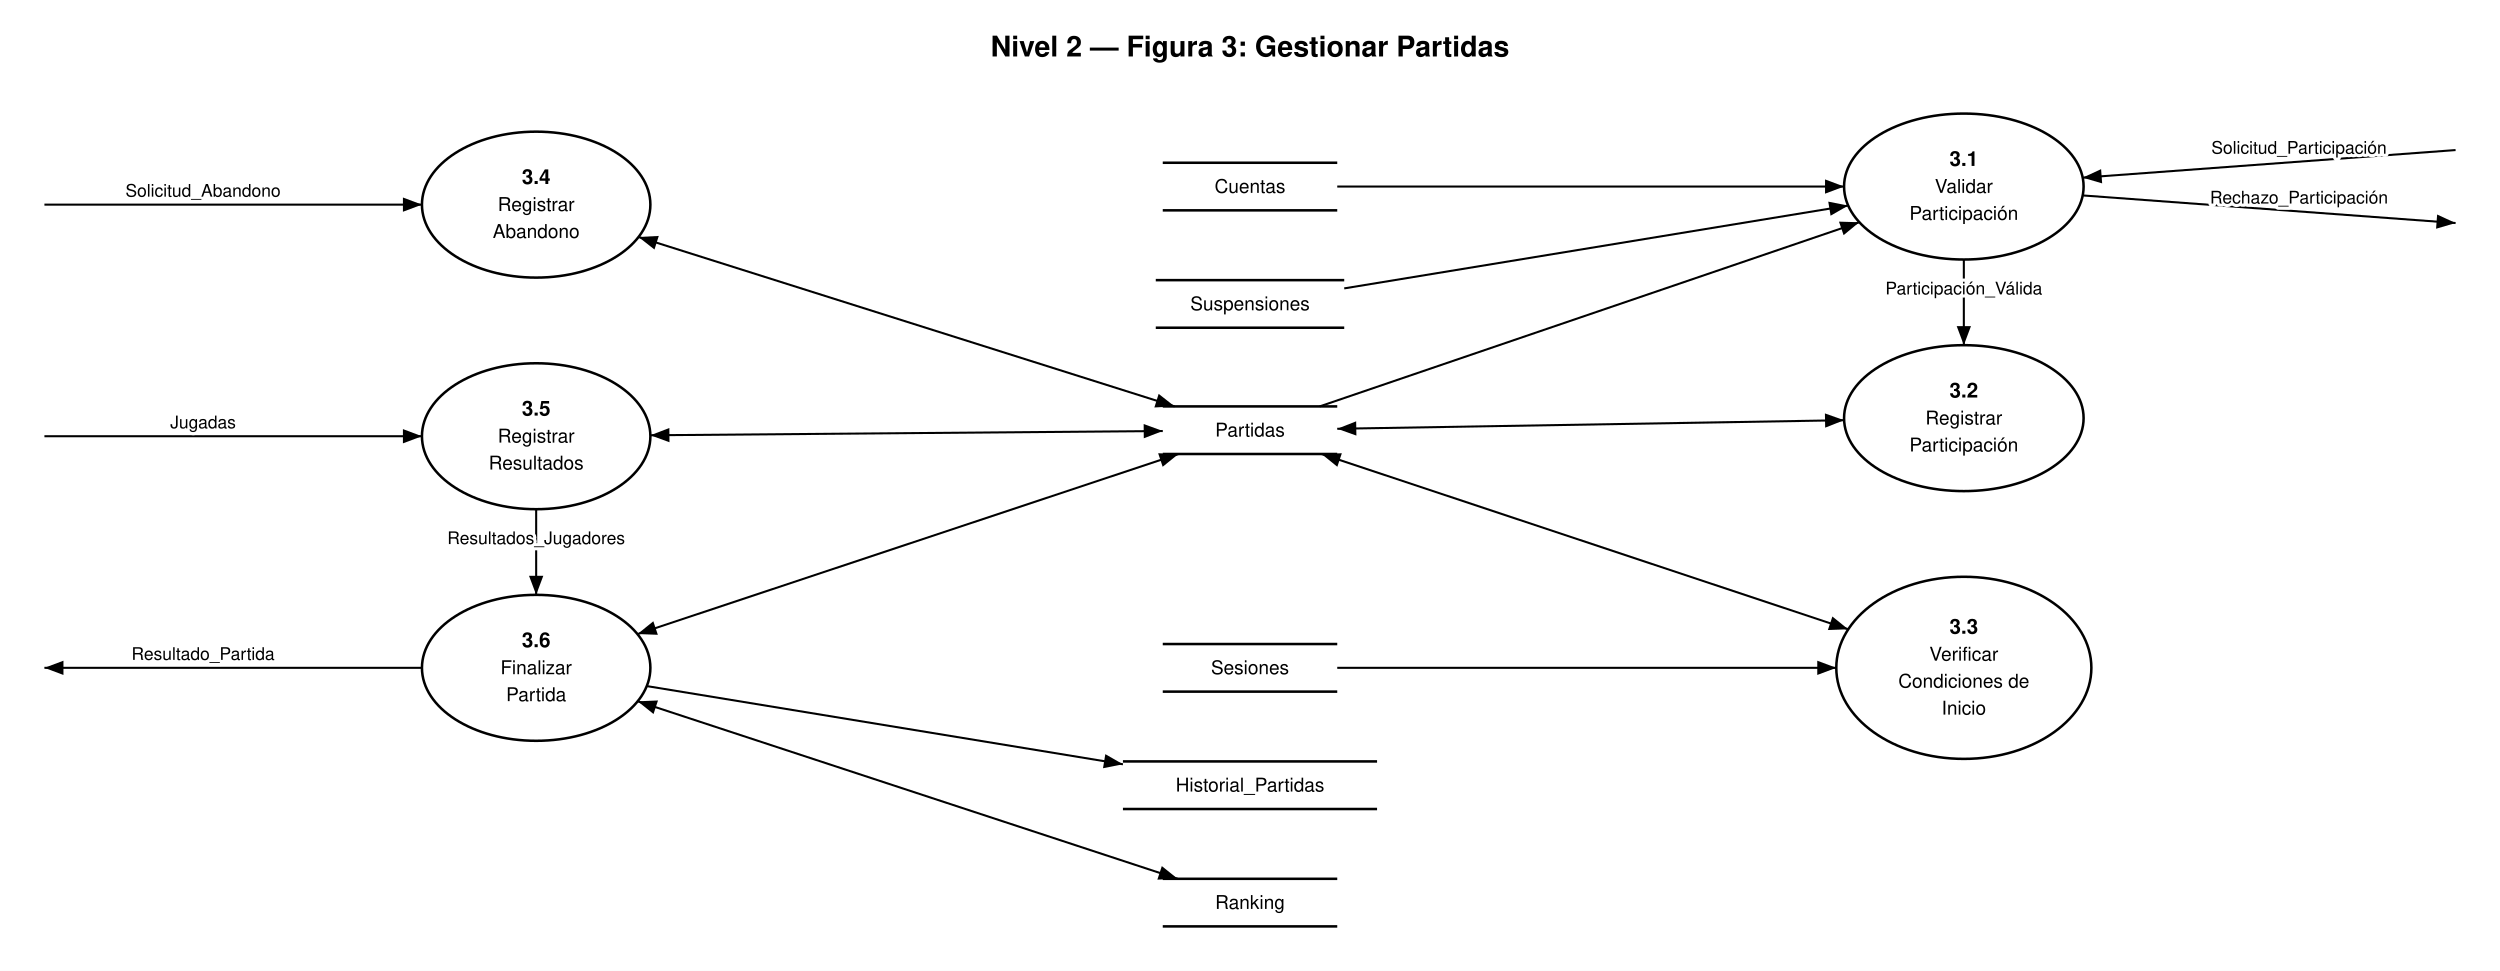
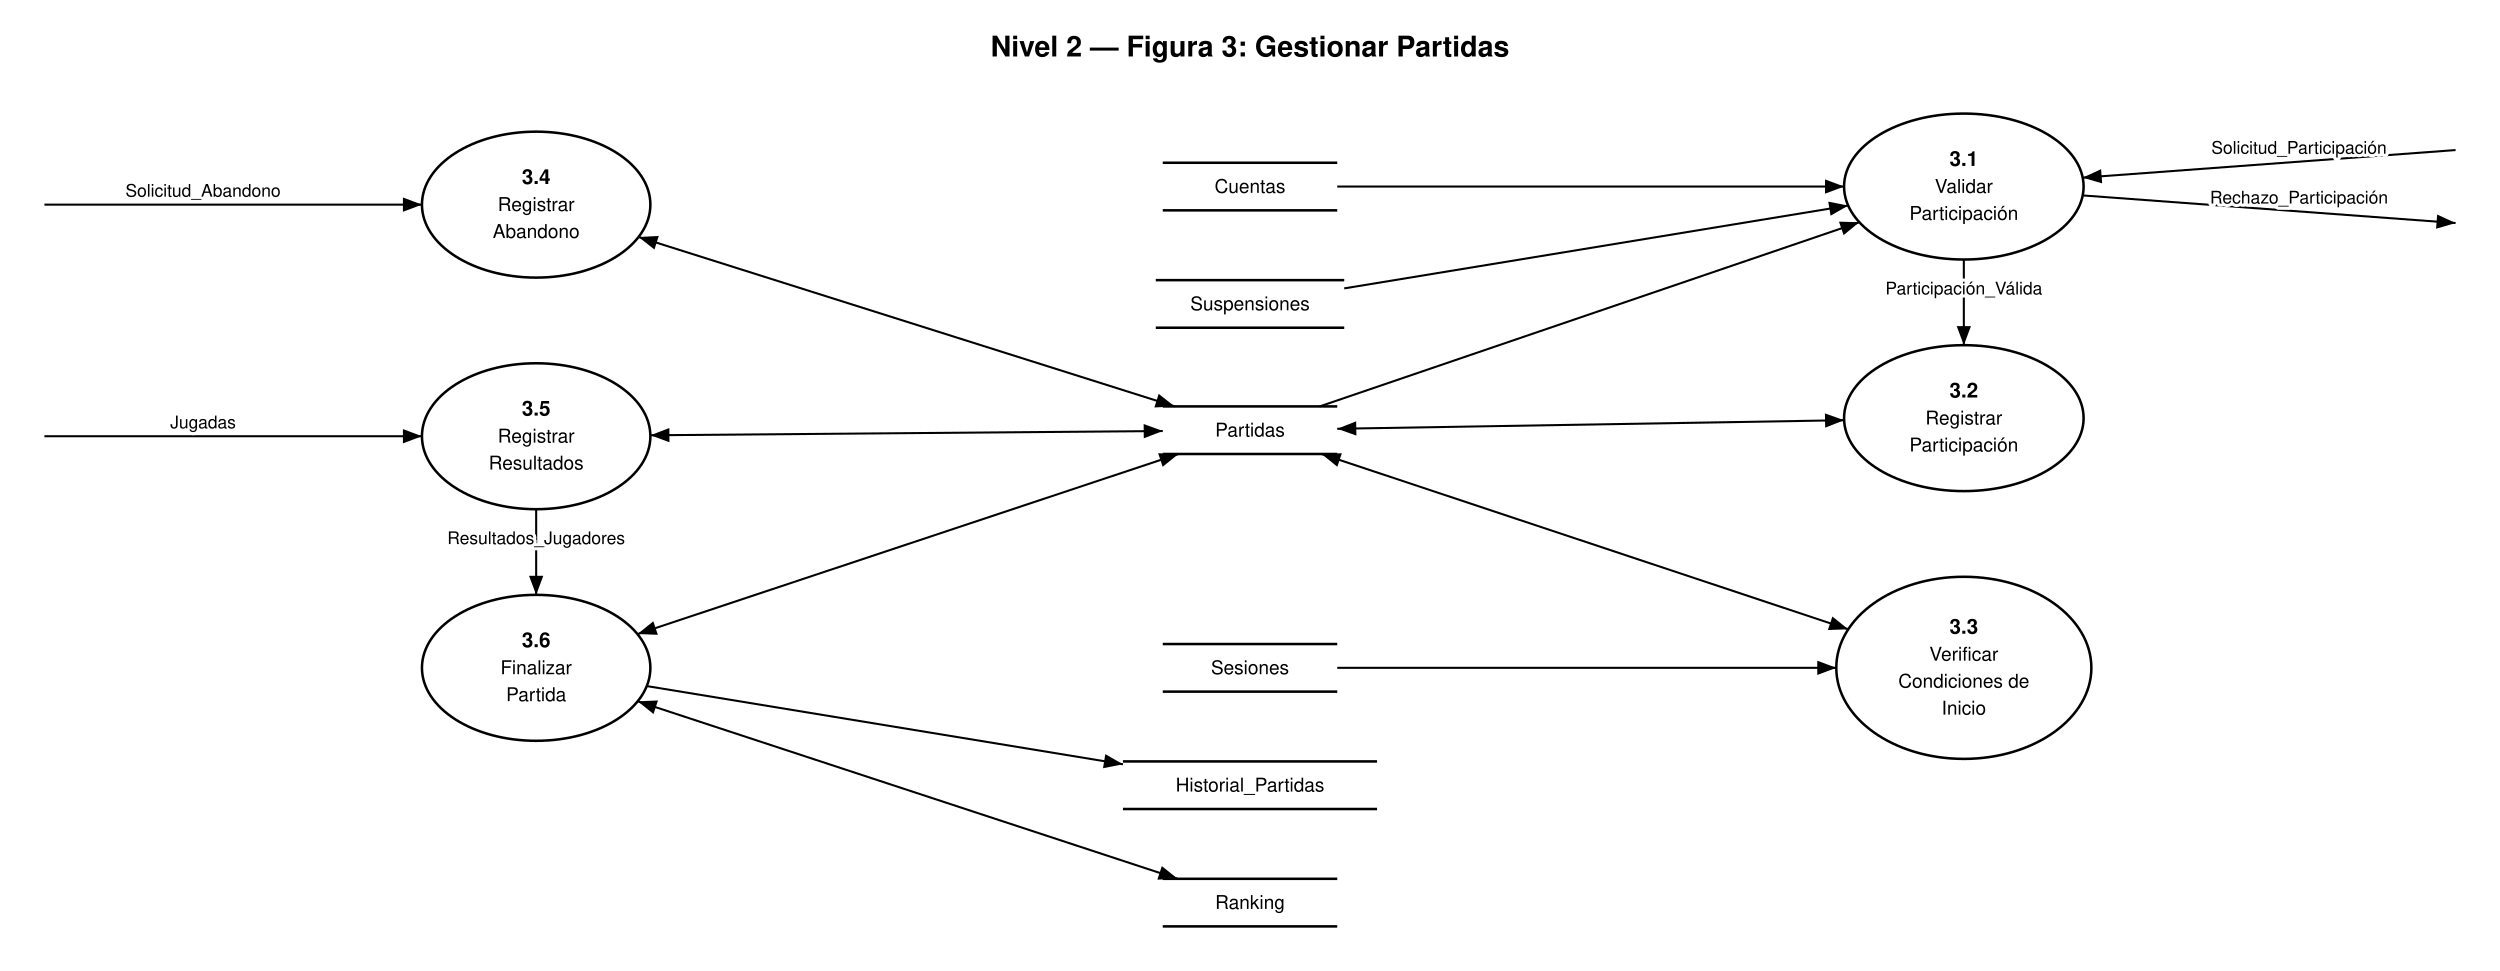
<svg xmlns="http://www.w3.org/2000/svg" viewBox="-338 -35 1576 612" width="1576" height="612" font-family="Helvetica, Arial, sans-serif">
  <defs>
    <marker id="e" markerUnits="userSpaceOnUse" markerWidth="12" markerHeight="9" refX="12" refY="4.5" orient="auto">
      <path d="M0,0 L12,4.5 L0,9 z" fill="#000" />
    </marker>
    <marker id="s" markerUnits="userSpaceOnUse" markerWidth="12" markerHeight="9" refX="0" refY="4.5" orient="auto">
      <path d="M12,0 L0,4.5 L12,9 z" fill="#000" />
    </marker>
  </defs>
  <rect x="-338" y="-35" width="1576" height="612" fill="#fff" />
  <text x="450.0" y="0.6" text-anchor="middle" font-size="18" font-weight="bold">Nivel 2 — Figura 3: Gestionar Partidas</text>
  <line x1="1210.0" y1="59.6" x2="974.9" y2="77.0" stroke="#000" stroke-width="1.3" marker-end="url(#e)" />
  <text x="1111.3" y="61.9" text-anchor="middle" font-size="11" paint-order="stroke" stroke="#fff" stroke-width="4" stroke-linejoin="round">Solicitud_Participación</text>
  <line x1="974.9" y1="88.2" x2="1210.0" y2="105.6" stroke="#000" stroke-width="1.3" marker-end="url(#e)" />
  <text x="1111.3" y="93.3" text-anchor="middle" font-size="11" paint-order="stroke" stroke="#fff" stroke-width="4" stroke-linejoin="round">Rechazo_Participación</text>
  <line x1="-310.0" y1="94.0" x2="-72.0" y2="94.0" stroke="#000" stroke-width="1.3" marker-end="url(#e)" />
  <text x="-210.0" y="89.0" text-anchor="middle" font-size="11" paint-order="stroke" stroke="#fff" stroke-width="4" stroke-linejoin="round">Solicitud_Abandono</text>
  <line x1="-310.0" y1="240.0" x2="-72.0" y2="240.0" stroke="#000" stroke-width="1.3" marker-end="url(#e)" />
  <text x="-210.0" y="235.0" text-anchor="middle" font-size="11" paint-order="stroke" stroke="#fff" stroke-width="4" stroke-linejoin="round">Jugadas</text>
-   <line x1="-72.0" y1="386.0" x2="-310.0" y2="386.0" stroke="#000" stroke-width="1.3" marker-end="url(#e)" />
-   <text x="-210.0" y="381.0" text-anchor="middle" font-size="11" paint-order="stroke" stroke="#fff" stroke-width="4" stroke-linejoin="round">Resultado_Partida</text>
  <line x1="900.0" y1="128.6" x2="900.0" y2="182.6" stroke="#000" stroke-width="1.3" marker-end="url(#e)" />
  <text x="900.0" y="150.6" text-anchor="middle" font-size="11" paint-order="stroke" stroke="#fff" stroke-width="4" stroke-linejoin="round">Participación_Válida</text>
  <line x1="0.0" y1="286.0" x2="0.0" y2="340.0" stroke="#000" stroke-width="1.3" marker-end="url(#e)" />
  <text x="0.0" y="308.0" text-anchor="middle" font-size="11" paint-order="stroke" stroke="#fff" stroke-width="4" stroke-linejoin="round">Resultados_Jugadores</text>
  <line x1="505.0" y1="82.6" x2="824.5" y2="82.6" stroke="#000" stroke-width="1.3" marker-end="url(#e)" />
  <line x1="509.4" y1="146.8" x2="827.1" y2="94.6" stroke="#000" stroke-width="1.3" marker-end="url(#e)" />
  <line x1="493.9" y1="221.2" x2="834.1" y2="105.1" stroke="#000" stroke-width="1.3" marker-end="url(#e)" />
  <line x1="824.5" y1="229.9" x2="505.0" y2="235.3" stroke="#000" stroke-width="1.3" marker-end="url(#e)" marker-start="url(#s)" />
  <line x1="505.0" y1="386.0" x2="819.6" y2="386.0" stroke="#000" stroke-width="1.3" marker-end="url(#e)" />
  <line x1="827.1" y1="361.7" x2="495.1" y2="251.2" stroke="#000" stroke-width="1.3" marker-end="url(#e)" marker-start="url(#s)" />
  <line x1="64.5" y1="114.4" x2="402.5" y2="221.2" stroke="#000" stroke-width="1.3" marker-end="url(#e)" marker-start="url(#s)" />
  <line x1="72.0" y1="239.4" x2="395.0" y2="236.7" stroke="#000" stroke-width="1.3" marker-end="url(#e)" marker-start="url(#s)" />
  <line x1="63.9" y1="364.7" x2="404.9" y2="251.2" stroke="#000" stroke-width="1.3" marker-end="url(#e)" marker-start="url(#s)" />
  <line x1="69.7" y1="397.5" x2="369.9" y2="446.8" stroke="#000" stroke-width="1.3" marker-end="url(#e)" />
  <line x1="64.0" y1="407.1" x2="404.4" y2="519.0" stroke="#000" stroke-width="1.3" marker-end="url(#e)" marker-start="url(#s)" />
  <ellipse cx="900.0" cy="82.6" rx="75.5" ry="46.0" fill="#fff" stroke="#000" stroke-width="1.6" />
  <text x="900.0" y="69.6" text-anchor="middle" font-weight="bold" font-size="13">3.1</text>
  <text x="900.0" y="86.6" text-anchor="middle" font-size="12">Validar</text>
  <text x="900.0" y="103.6" text-anchor="middle" font-size="12">Participación</text>
  <ellipse cx="900.0" cy="228.6" rx="75.5" ry="46.0" fill="#fff" stroke="#000" stroke-width="1.6" />
  <text x="900.0" y="215.6" text-anchor="middle" font-weight="bold" font-size="13">3.2</text>
  <text x="900.0" y="232.6" text-anchor="middle" font-size="12">Registrar</text>
  <text x="900.0" y="249.6" text-anchor="middle" font-size="12">Participación</text>
  <ellipse cx="900.0" cy="386.0" rx="80.4" ry="57.4" fill="#fff" stroke="#000" stroke-width="1.6" />
  <text x="900.0" y="364.5" text-anchor="middle" font-weight="bold" font-size="13">3.3</text>
  <text x="900.0" y="381.5" text-anchor="middle" font-size="12">Verificar</text>
  <text x="900.0" y="398.5" text-anchor="middle" font-size="12">Condiciones de</text>
  <text x="900.0" y="415.5" text-anchor="middle" font-size="12">Inicio</text>
  <ellipse cx="0.0" cy="94.0" rx="72.0" ry="46.0" fill="#fff" stroke="#000" stroke-width="1.6" />
  <text x="0.0" y="81.0" text-anchor="middle" font-weight="bold" font-size="13">3.4</text>
  <text x="0.0" y="98.0" text-anchor="middle" font-size="12">Registrar</text>
  <text x="0.0" y="115.0" text-anchor="middle" font-size="12">Abandono</text>
  <ellipse cx="0.0" cy="240.0" rx="72.0" ry="46.0" fill="#fff" stroke="#000" stroke-width="1.6" />
  <text x="0.0" y="227.0" text-anchor="middle" font-weight="bold" font-size="13">3.5</text>
  <text x="0.0" y="244.0" text-anchor="middle" font-size="12">Registrar</text>
  <text x="0.0" y="261.0" text-anchor="middle" font-size="12">Resultados</text>
  <ellipse cx="0.0" cy="386.0" rx="72.0" ry="46.0" fill="#fff" stroke="#000" stroke-width="1.6" />
  <text x="0.0" y="373.0" text-anchor="middle" font-weight="bold" font-size="13">3.6</text>
  <text x="0.0" y="390.0" text-anchor="middle" font-size="12">Finalizar</text>
  <text x="0.0" y="407.0" text-anchor="middle" font-size="12">Partida</text>
  <line x1="395.0" y1="67.6" x2="505.0" y2="67.6" stroke="#000" stroke-width="1.6" />
  <line x1="395.0" y1="97.6" x2="505.0" y2="97.6" stroke="#000" stroke-width="1.6" />
  <text x="450.0" y="86.6" text-anchor="middle" font-size="12">Cuentas</text>
  <line x1="390.6" y1="141.6" x2="509.4" y2="141.6" stroke="#000" stroke-width="1.6" />
  <line x1="390.6" y1="171.6" x2="509.4" y2="171.6" stroke="#000" stroke-width="1.6" />
  <text x="450.0" y="160.6" text-anchor="middle" font-size="12">Suspensiones</text>
  <line x1="395.0" y1="371.0" x2="505.0" y2="371.0" stroke="#000" stroke-width="1.6" />
  <line x1="395.0" y1="401.0" x2="505.0" y2="401.0" stroke="#000" stroke-width="1.6" />
  <text x="450.0" y="390.0" text-anchor="middle" font-size="12">Sesiones</text>
  <line x1="369.9" y1="445.0" x2="530.1" y2="445.0" stroke="#000" stroke-width="1.6" />
  <line x1="369.9" y1="475.0" x2="530.1" y2="475.0" stroke="#000" stroke-width="1.6" />
  <text x="450.0" y="464.0" text-anchor="middle" font-size="12">Historial_Partidas</text>
  <line x1="395.0" y1="519.0" x2="505.0" y2="519.0" stroke="#000" stroke-width="1.6" />
  <line x1="395.0" y1="549.0" x2="505.0" y2="549.0" stroke="#000" stroke-width="1.6" />
  <text x="450.0" y="538.0" text-anchor="middle" font-size="12">Ranking</text>
  <line x1="395.0" y1="221.2" x2="505.0" y2="221.2" stroke="#000" stroke-width="1.6" />
  <line x1="395.0" y1="251.2" x2="505.0" y2="251.2" stroke="#000" stroke-width="1.6" />
  <text x="450.0" y="240.2" text-anchor="middle" font-size="12">Partidas</text>
</svg>
